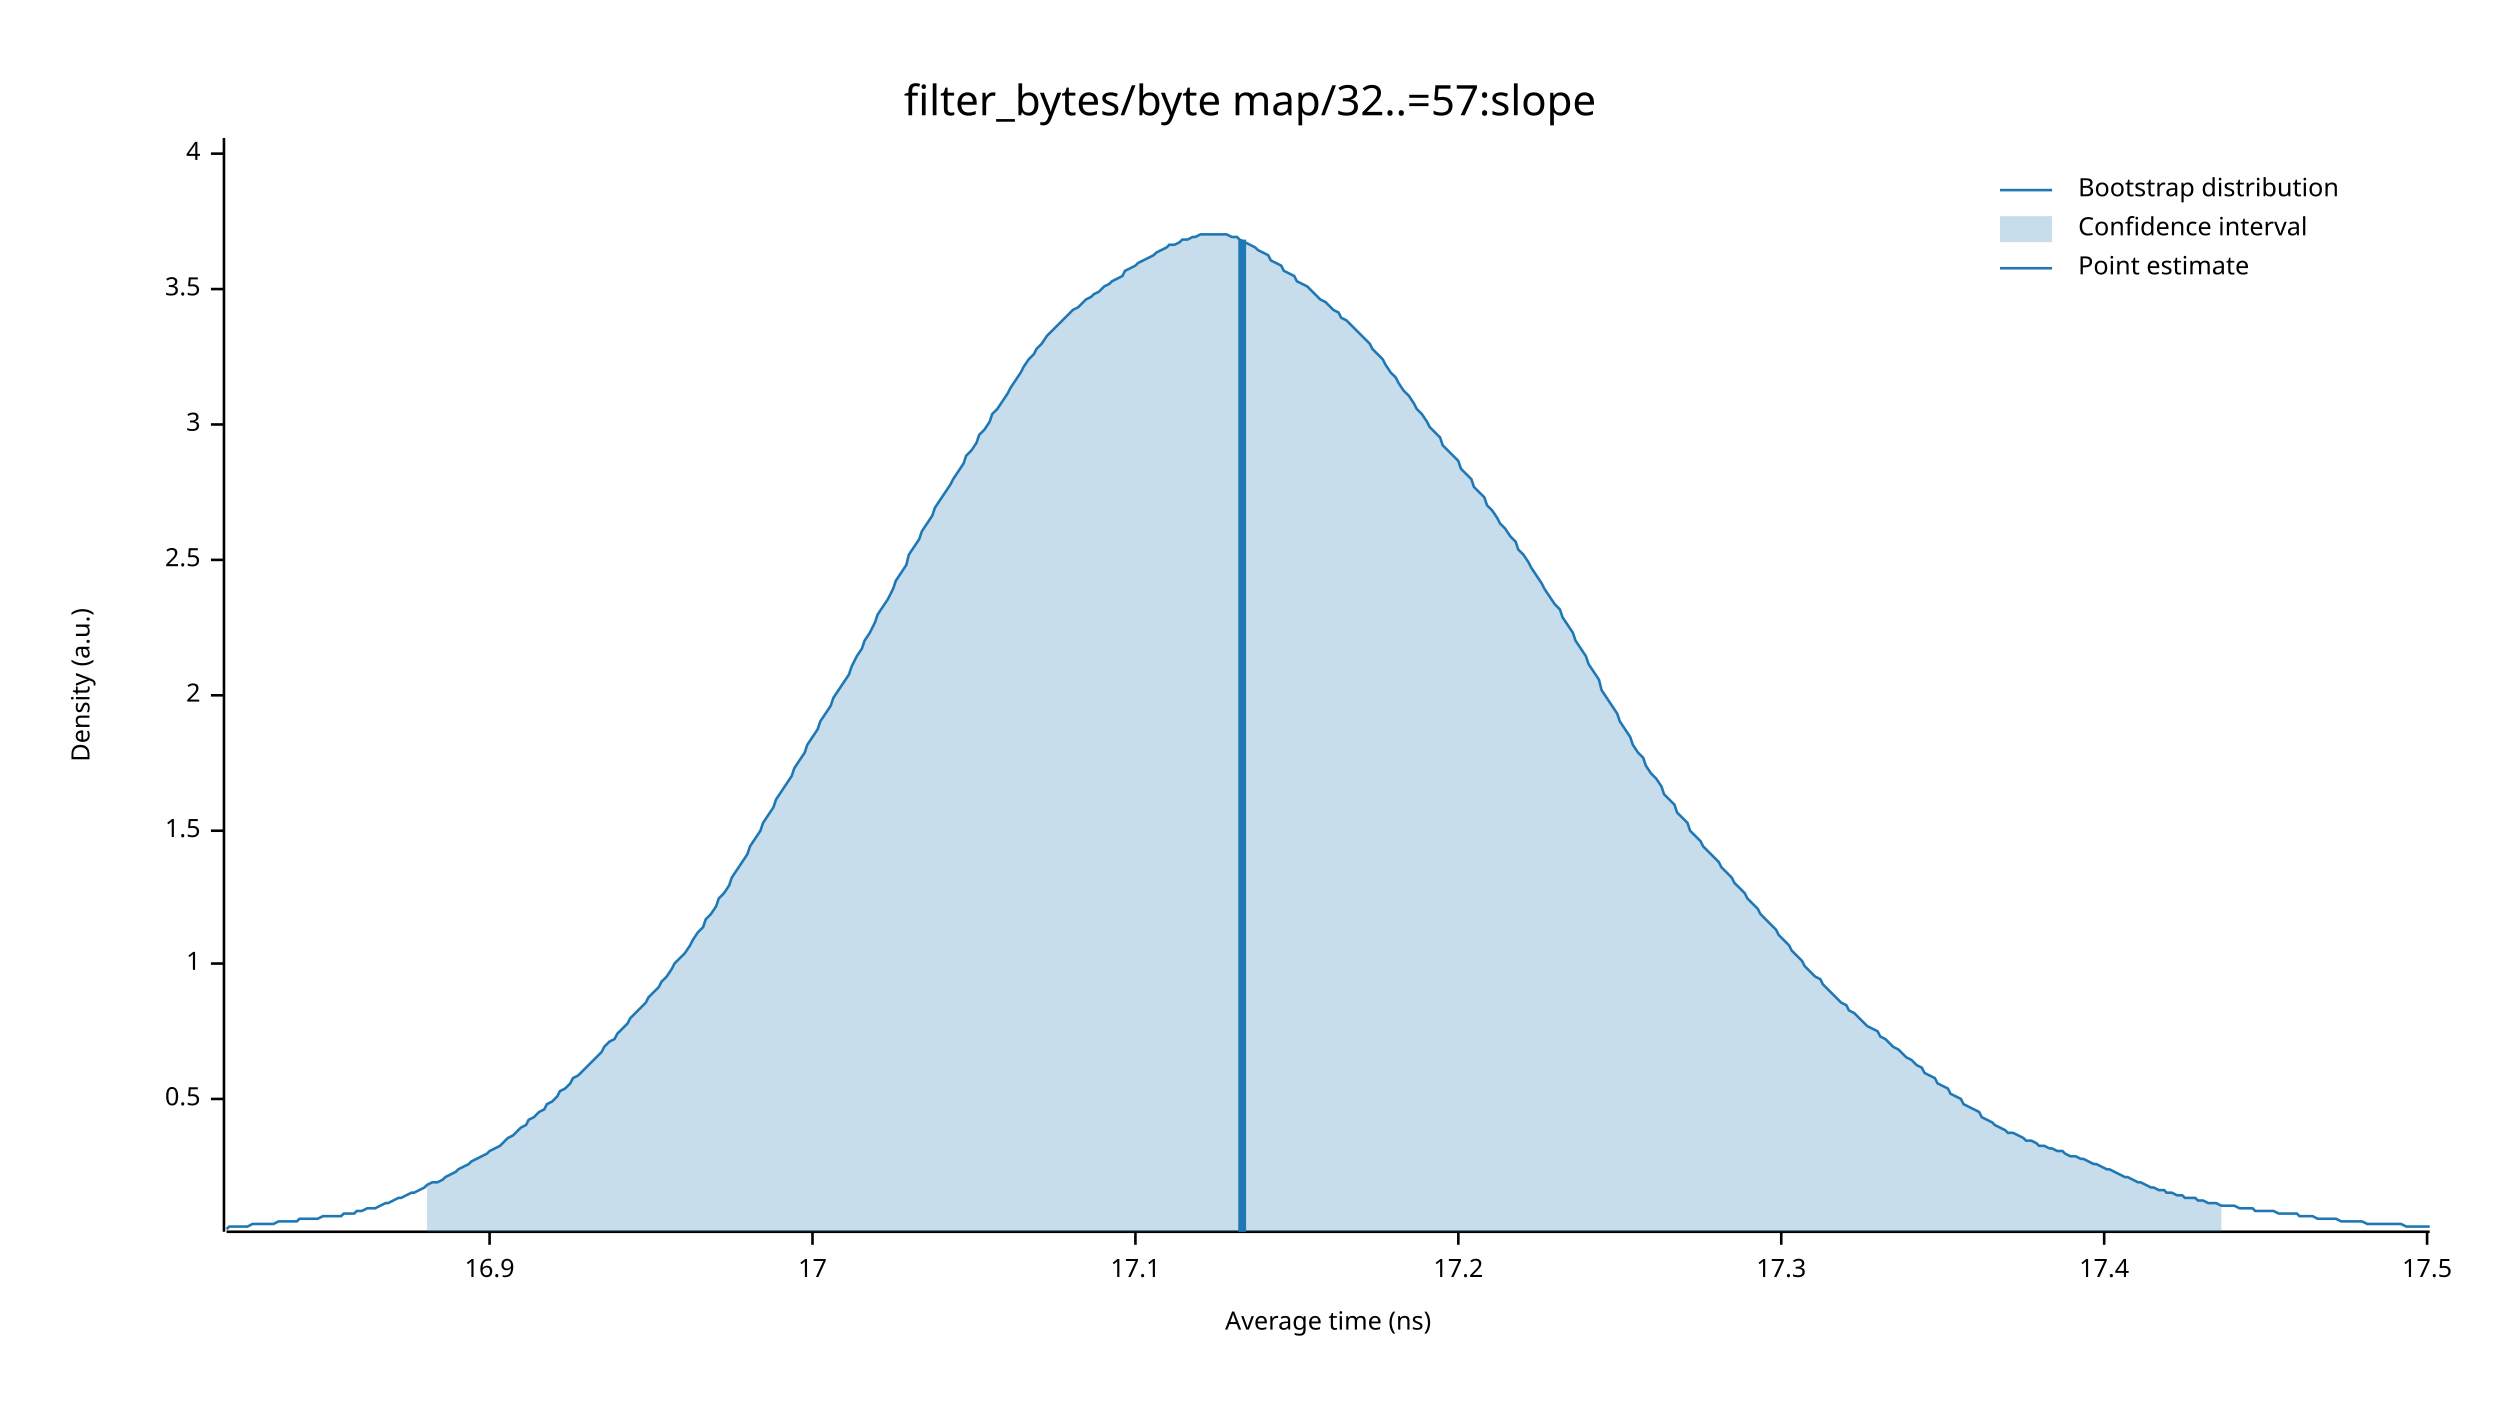
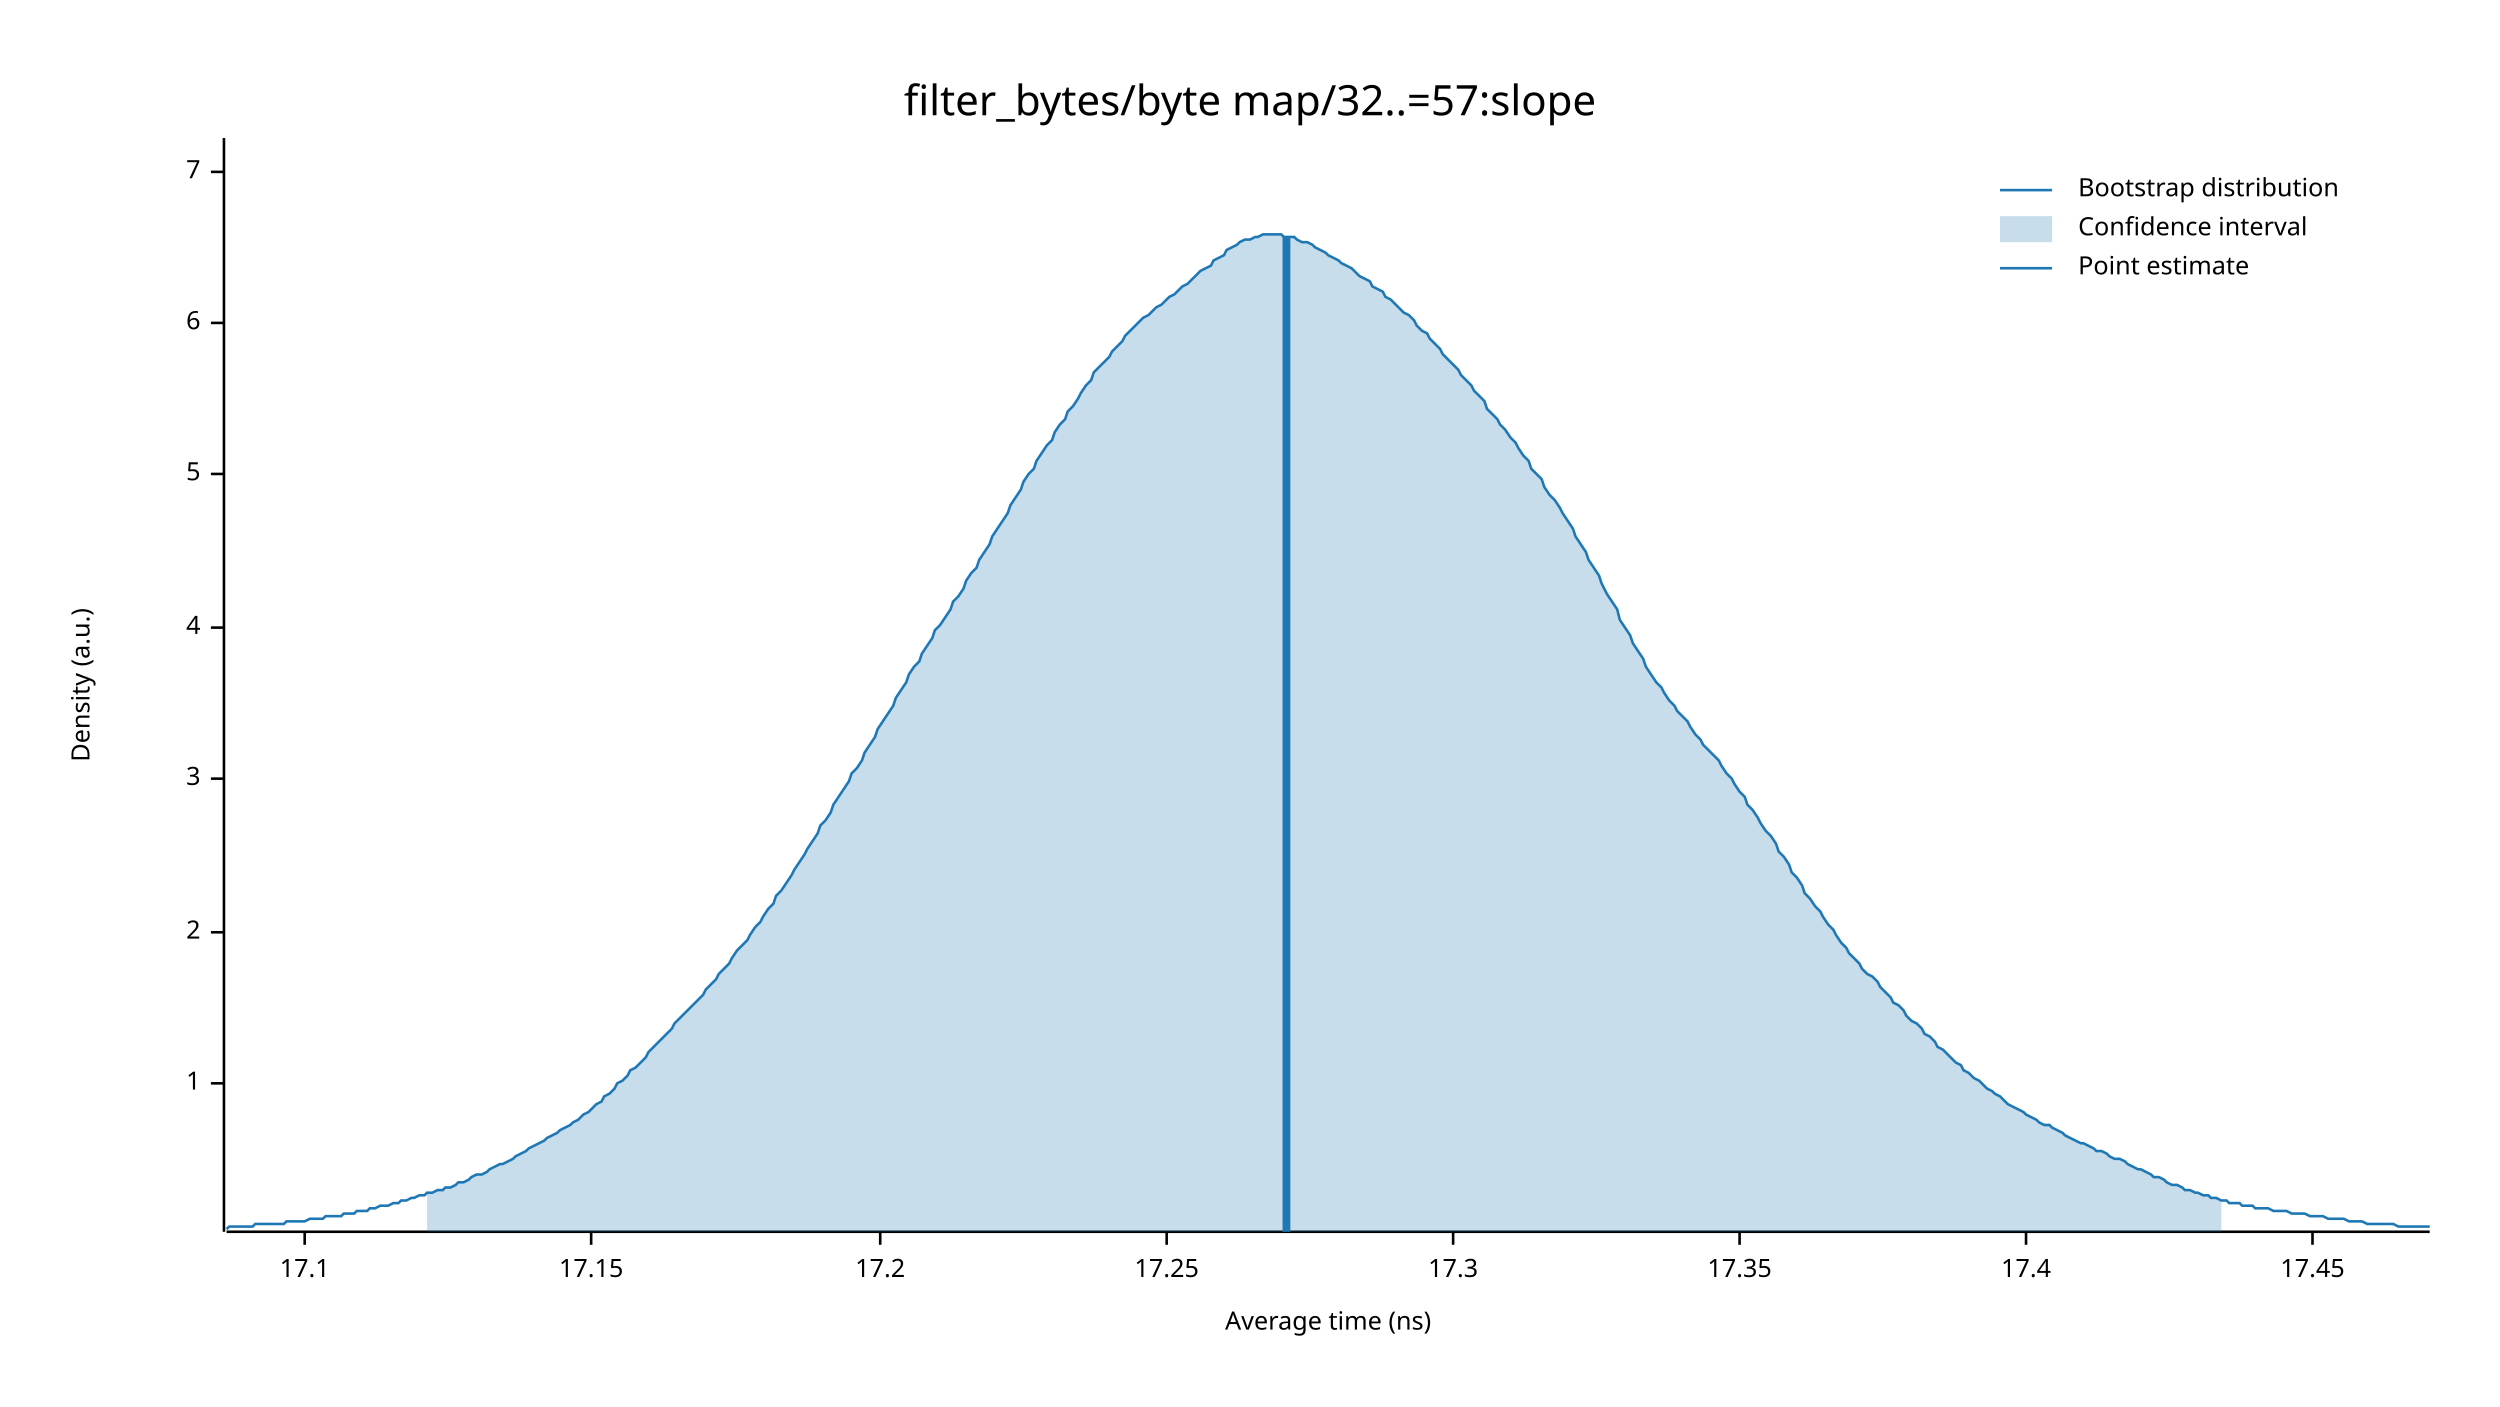
<svg xmlns="http://www.w3.org/2000/svg" width="960" height="540" viewBox="0 0 960 540">
  <text x="480" y="32" dy="0.76em" text-anchor="middle" font-family="sans-serif" font-size="16.129" opacity="1" fill="#000000">
filter_bytes/byte map/32..=57:slope
</text>
  <text x="27" y="263" dy="0.76em" text-anchor="middle" font-family="sans-serif" font-size="9.677" opacity="1" fill="#000000" transform="rotate(270, 27, 263)">
Density (a.u.)
</text>
  <text x="510" y="513" dy="-0.5ex" text-anchor="middle" font-family="sans-serif" font-size="9.677" opacity="1" fill="#000000">
Average time (ns)
</text>
  <polyline fill="none" opacity="1" stroke="#000000" stroke-width="1" points="86,53 86,473 " />
-   <text x="77" y="422" dy="0.5ex" text-anchor="end" font-family="sans-serif" font-size="9.677" opacity="1" fill="#000000">
- 0.5
- </text>
-   <polyline fill="none" opacity="1" stroke="#000000" stroke-width="1" points="81,422 86,422 " />
-   <text x="77" y="370" dy="0.5ex" text-anchor="end" font-family="sans-serif" font-size="9.677" opacity="1" fill="#000000">
+   <text x="77" y="416" dy="0.5ex" text-anchor="end" font-family="sans-serif" font-size="9.677" opacity="1" fill="#000000">
1
</text>
-   <polyline fill="none" opacity="1" stroke="#000000" stroke-width="1" points="81,370 86,370 " />
-   <text x="77" y="319" dy="0.5ex" text-anchor="end" font-family="sans-serif" font-size="9.677" opacity="1" fill="#000000">
- 1.5
- </text>
-   <polyline fill="none" opacity="1" stroke="#000000" stroke-width="1" points="81,319 86,319 " />
-   <text x="77" y="267" dy="0.5ex" text-anchor="end" font-family="sans-serif" font-size="9.677" opacity="1" fill="#000000">
+   <polyline fill="none" opacity="1" stroke="#000000" stroke-width="1" points="81,416 86,416 " />
+   <text x="77" y="358" dy="0.5ex" text-anchor="end" font-family="sans-serif" font-size="9.677" opacity="1" fill="#000000">
2
</text>
-   <polyline fill="none" opacity="1" stroke="#000000" stroke-width="1" points="81,267 86,267 " />
-   <text x="77" y="215" dy="0.5ex" text-anchor="end" font-family="sans-serif" font-size="9.677" opacity="1" fill="#000000">
- 2.5
- </text>
-   <polyline fill="none" opacity="1" stroke="#000000" stroke-width="1" points="81,215 86,215 " />
-   <text x="77" y="163" dy="0.5ex" text-anchor="end" font-family="sans-serif" font-size="9.677" opacity="1" fill="#000000">
+   <polyline fill="none" opacity="1" stroke="#000000" stroke-width="1" points="81,358 86,358 " />
+   <text x="77" y="299" dy="0.5ex" text-anchor="end" font-family="sans-serif" font-size="9.677" opacity="1" fill="#000000">
3
</text>
-   <polyline fill="none" opacity="1" stroke="#000000" stroke-width="1" points="81,163 86,163 " />
-   <text x="77" y="111" dy="0.5ex" text-anchor="end" font-family="sans-serif" font-size="9.677" opacity="1" fill="#000000">
- 3.5
- </text>
-   <polyline fill="none" opacity="1" stroke="#000000" stroke-width="1" points="81,111 86,111 " />
-   <text x="77" y="59" dy="0.5ex" text-anchor="end" font-family="sans-serif" font-size="9.677" opacity="1" fill="#000000">
+   <polyline fill="none" opacity="1" stroke="#000000" stroke-width="1" points="81,299 86,299 " />
+   <text x="77" y="241" dy="0.5ex" text-anchor="end" font-family="sans-serif" font-size="9.677" opacity="1" fill="#000000">
4
</text>
-   <polyline fill="none" opacity="1" stroke="#000000" stroke-width="1" points="81,59 86,59 " />
+   <polyline fill="none" opacity="1" stroke="#000000" stroke-width="1" points="81,241 86,241 " />
+   <text x="77" y="182" dy="0.5ex" text-anchor="end" font-family="sans-serif" font-size="9.677" opacity="1" fill="#000000">
+ 5
+ </text>
+   <polyline fill="none" opacity="1" stroke="#000000" stroke-width="1" points="81,182 86,182 " />
+   <text x="77" y="124" dy="0.5ex" text-anchor="end" font-family="sans-serif" font-size="9.677" opacity="1" fill="#000000">
+ 6
+ </text>
+   <polyline fill="none" opacity="1" stroke="#000000" stroke-width="1" points="81,124 86,124 " />
+   <text x="77" y="66" dy="0.5ex" text-anchor="end" font-family="sans-serif" font-size="9.677" opacity="1" fill="#000000">
+ 7
+ </text>
+   <polyline fill="none" opacity="1" stroke="#000000" stroke-width="1" points="81,66 86,66 " />
  <polyline fill="none" opacity="1" stroke="#000000" stroke-width="1" points="87,473 933,473 " />
-   <text x="188" y="483" dy="0.76em" text-anchor="middle" font-family="sans-serif" font-size="9.677" opacity="1" fill="#000000">
- 16.9
- </text>
-   <polyline fill="none" opacity="1" stroke="#000000" stroke-width="1" points="188,473 188,478 " />
-   <text x="312" y="483" dy="0.76em" text-anchor="middle" font-family="sans-serif" font-size="9.677" opacity="1" fill="#000000">
- 17
- </text>
-   <polyline fill="none" opacity="1" stroke="#000000" stroke-width="1" points="312,473 312,478 " />
-   <text x="436" y="483" dy="0.76em" text-anchor="middle" font-family="sans-serif" font-size="9.677" opacity="1" fill="#000000">
+   <text x="117" y="483" dy="0.76em" text-anchor="middle" font-family="sans-serif" font-size="9.677" opacity="1" fill="#000000">
17.1
</text>
-   <polyline fill="none" opacity="1" stroke="#000000" stroke-width="1" points="436,473 436,478 " />
-   <text x="560" y="483" dy="0.76em" text-anchor="middle" font-family="sans-serif" font-size="9.677" opacity="1" fill="#000000">
+   <polyline fill="none" opacity="1" stroke="#000000" stroke-width="1" points="117,473 117,478 " />
+   <text x="227" y="483" dy="0.76em" text-anchor="middle" font-family="sans-serif" font-size="9.677" opacity="1" fill="#000000">
+ 17.15
+ </text>
+   <polyline fill="none" opacity="1" stroke="#000000" stroke-width="1" points="227,473 227,478 " />
+   <text x="338" y="483" dy="0.76em" text-anchor="middle" font-family="sans-serif" font-size="9.677" opacity="1" fill="#000000">
17.2
</text>
-   <polyline fill="none" opacity="1" stroke="#000000" stroke-width="1" points="560,473 560,478 " />
-   <text x="684" y="483" dy="0.76em" text-anchor="middle" font-family="sans-serif" font-size="9.677" opacity="1" fill="#000000">
+   <polyline fill="none" opacity="1" stroke="#000000" stroke-width="1" points="338,473 338,478 " />
+   <text x="448" y="483" dy="0.76em" text-anchor="middle" font-family="sans-serif" font-size="9.677" opacity="1" fill="#000000">
+ 17.25
+ </text>
+   <polyline fill="none" opacity="1" stroke="#000000" stroke-width="1" points="448,473 448,478 " />
+   <text x="558" y="483" dy="0.76em" text-anchor="middle" font-family="sans-serif" font-size="9.677" opacity="1" fill="#000000">
17.3
</text>
-   <polyline fill="none" opacity="1" stroke="#000000" stroke-width="1" points="684,473 684,478 " />
-   <text x="808" y="483" dy="0.76em" text-anchor="middle" font-family="sans-serif" font-size="9.677" opacity="1" fill="#000000">
+   <polyline fill="none" opacity="1" stroke="#000000" stroke-width="1" points="558,473 558,478 " />
+   <text x="668" y="483" dy="0.76em" text-anchor="middle" font-family="sans-serif" font-size="9.677" opacity="1" fill="#000000">
+ 17.35
+ </text>
+   <polyline fill="none" opacity="1" stroke="#000000" stroke-width="1" points="668,473 668,478 " />
+   <text x="778" y="483" dy="0.76em" text-anchor="middle" font-family="sans-serif" font-size="9.677" opacity="1" fill="#000000">
17.4
</text>
-   <polyline fill="none" opacity="1" stroke="#000000" stroke-width="1" points="808,473 808,478 " />
-   <text x="932" y="483" dy="0.76em" text-anchor="middle" font-family="sans-serif" font-size="9.677" opacity="1" fill="#000000">
- 17.5
+   <polyline fill="none" opacity="1" stroke="#000000" stroke-width="1" points="778,473 778,478 " />
+   <text x="888" y="483" dy="0.76em" text-anchor="middle" font-family="sans-serif" font-size="9.677" opacity="1" fill="#000000">
+ 17.45
</text>
-   <polyline fill="none" opacity="1" stroke="#000000" stroke-width="1" points="932,473 932,478 " />
-   <polyline fill="none" opacity="1" stroke="#1F78B4" stroke-width="1" points="87,472 88,471 90,471 92,471 93,471 95,471 97,470 98,470 100,470 102,470 103,470 105,470 107,469 109,469 110,469 112,469 114,469 115,468 117,468 119,468 120,468 122,468 124,467 125,467 127,467 129,467 131,467 132,466 134,466 136,466 137,465 139,465 141,464 142,464 144,464 146,463 148,462 149,462 151,461 153,460 154,460 156,459 158,458 159,458 161,457 163,456 164,455 166,454 168,454 170,453 171,452 173,451 175,450 176,449 178,448 180,447 181,446 183,445 185,444 187,443 188,442 190,441 192,440 193,439 195,437 197,436 198,435 200,433 202,432 203,430 205,429 207,427 209,426 210,424 212,423 214,421 215,419 217,418 219,416 220,414 222,413 224,411 226,409 227,408 229,406 231,404 232,402 234,400 236,399 237,397 239,395 241,393 242,391 244,389 246,387 248,385 249,383 251,381 253,379 254,377 256,375 258,372 259,370 261,368 263,366 265,363 266,361 268,358 270,356 271,353 273,351 275,348 276,345 278,343 280,340 281,337 283,334 285,331 287,328 288,325 290,322 292,319 293,316 295,313 297,310 298,307 300,304 302,301 304,298 305,295 307,292 309,289 310,286 312,283 314,280 315,277 317,274 319,271 320,268 322,265 324,262 326,259 327,256 329,252 331,249 332,246 334,243 336,239 337,236 339,233 341,230 343,226 344,223 346,220 348,217 349,213 351,210 353,207 354,204 356,201 358,198 359,195 361,192 363,189 365,186 366,184 368,181 370,178 371,175 373,173 375,170 376,167 378,165 380,162 381,159 383,157 385,154 387,151 388,149 390,146 392,143 393,141 395,138 397,136 398,134 400,132 402,129 404,127 405,126 407,124 409,122 410,121 412,119 414,118 415,117 417,115 419,114 420,113 422,112 424,110 426,109 427,108 429,107 431,106 432,104 434,103 436,102 437,101 439,100 441,99 443,98 444,97 446,96 448,95 449,94 451,94 453,93 454,92 456,92 458,91 459,91 461,90 463,90 465,90 466,90 468,90 470,90 471,90 473,91 475,91 476,92 478,93 480,94 482,95 483,96 485,97 487,98 488,100 490,101 492,102 493,104 495,105 497,106 498,108 500,109 502,110 504,112 505,113 507,115 509,116 510,117 512,119 514,120 515,122 517,123 519,125 521,127 522,128 524,130 526,132 527,134 529,136 531,138 532,140 534,143 536,145 537,147 539,150 541,152 543,155 544,157 546,159 548,162 549,164 551,166 553,168 554,171 556,173 558,175 560,177 561,180 563,182 565,184 566,187 568,189 570,191 571,194 573,196 575,199 576,201 578,203 580,206 582,208 583,211 585,213 587,216 588,218 590,221 592,224 593,226 595,229 597,232 599,234 600,237 602,240 604,243 605,246 607,249 609,252 610,255 612,258 614,261 615,265 617,268 619,271 621,274 622,277 624,280 626,283 627,286 629,289 631,291 632,294 634,297 636,299 638,302 639,305 641,307 643,309 644,312 646,314 648,316 649,319 651,321 653,323 654,325 656,327 658,329 660,331 661,333 663,335 665,337 666,339 668,341 670,343 671,345 673,347 675,349 676,351 678,353 680,355 682,357 683,359 685,361 687,363 688,365 690,367 692,369 693,371 695,373 697,375 699,376 700,378 702,380 704,382 705,383 707,385 709,386 710,388 712,389 714,391 715,392 717,394 719,395 721,396 722,398 724,399 726,401 727,402 729,403 731,405 732,406 734,407 736,409 738,410 739,412 741,413 743,414 744,416 746,417 748,418 749,420 751,421 753,422 754,424 756,425 758,426 760,427 761,429 763,430 765,431 766,432 768,433 770,434 771,435 773,435 775,436 777,437 778,438 780,438 782,439 783,440 785,440 787,441 788,441 790,442 792,442 793,443 795,444 797,444 799,445 800,445 802,446 804,447 805,447 807,448 809,449 810,449 812,450 814,451 816,452 817,452 819,453 821,454 822,454 824,455 826,456 827,456 829,457 831,457 832,458 834,458 836,459 838,459 839,460 841,460 843,460 844,461 846,461 848,462 849,462 851,462 853,463 855,463 856,463 858,463 860,464 861,464 863,464 865,464 866,465 868,465 870,465 871,465 873,465 875,466 877,466 878,466 880,466 882,466 883,467 885,467 887,467 888,467 890,468 892,468 894,468 895,468 897,468 899,469 900,469 902,469 904,469 905,469 907,469 909,470 910,470 912,470 914,470 916,470 917,470 919,470 921,470 922,470 924,471 926,471 927,471 929,471 931,471 933,471 " />
-   <polygon opacity="0.25" fill="#1F78B4" points="164,455 166,454 168,454 170,453 171,452 173,451 175,450 176,449 178,448 180,447 181,446 183,445 185,444 187,443 188,442 190,441 192,440 193,439 195,437 197,436 198,435 200,433 202,432 203,430 205,429 207,427 209,426 210,424 212,423 214,421 215,419 217,418 219,416 220,414 222,413 224,411 226,409 227,408 229,406 231,404 232,402 234,400 236,399 237,397 239,395 241,393 242,391 244,389 246,387 248,385 249,383 251,381 253,379 254,377 256,375 258,372 259,370 261,368 263,366 265,363 266,361 268,358 270,356 271,353 273,351 275,348 276,345 278,343 280,340 281,337 283,334 285,331 287,328 288,325 290,322 292,319 293,316 295,313 297,310 298,307 300,304 302,301 304,298 305,295 307,292 309,289 310,286 312,283 314,280 315,277 317,274 319,271 320,268 322,265 324,262 326,259 327,256 329,252 331,249 332,246 334,243 336,239 337,236 339,233 341,230 343,226 344,223 346,220 348,217 349,213 351,210 353,207 354,204 356,201 358,198 359,195 361,192 363,189 365,186 366,184 368,181 370,178 371,175 373,173 375,170 376,167 378,165 380,162 381,159 383,157 385,154 387,151 388,149 390,146 392,143 393,141 395,138 397,136 398,134 400,132 402,129 404,127 405,126 407,124 409,122 410,121 412,119 414,118 415,117 417,115 419,114 420,113 422,112 424,110 426,109 427,108 429,107 431,106 432,104 434,103 436,102 437,101 439,100 441,99 443,98 444,97 446,96 448,95 449,94 451,94 453,93 454,92 456,92 458,91 459,91 461,90 463,90 465,90 466,90 468,90 470,90 471,90 473,91 475,91 476,92 478,93 480,94 482,95 483,96 485,97 487,98 488,100 490,101 492,102 493,104 495,105 497,106 498,108 500,109 502,110 504,112 505,113 507,115 509,116 510,117 512,119 514,120 515,122 517,123 519,125 521,127 522,128 524,130 526,132 527,134 529,136 531,138 532,140 534,143 536,145 537,147 539,150 541,152 543,155 544,157 546,159 548,162 549,164 551,166 553,168 554,171 556,173 558,175 560,177 561,180 563,182 565,184 566,187 568,189 570,191 571,194 573,196 575,199 576,201 578,203 580,206 582,208 583,211 585,213 587,216 588,218 590,221 592,224 593,226 595,229 597,232 599,234 600,237 602,240 604,243 605,246 607,249 609,252 610,255 612,258 614,261 615,265 617,268 619,271 621,274 622,277 624,280 626,283 627,286 629,289 631,291 632,294 634,297 636,299 638,302 639,305 641,307 643,309 644,312 646,314 648,316 649,319 651,321 653,323 654,325 656,327 658,329 660,331 661,333 663,335 665,337 666,339 668,341 670,343 671,345 673,347 675,349 676,351 678,353 680,355 682,357 683,359 685,361 687,363 688,365 690,367 692,369 693,371 695,373 697,375 699,376 700,378 702,380 704,382 705,383 707,385 709,386 710,388 712,389 714,391 715,392 717,394 719,395 721,396 722,398 724,399 726,401 727,402 729,403 731,405 732,406 734,407 736,409 738,410 739,412 741,413 743,414 744,416 746,417 748,418 749,420 751,421 753,422 754,424 756,425 758,426 760,427 761,429 763,430 765,431 766,432 768,433 770,434 771,435 773,435 775,436 777,437 778,438 780,438 782,439 783,440 785,440 787,441 788,441 790,442 792,442 793,443 795,444 797,444 799,445 800,445 802,446 804,447 805,447 807,448 809,449 810,449 812,450 814,451 816,452 817,452 819,453 821,454 822,454 824,455 826,456 827,456 829,457 831,457 832,458 834,458 836,459 838,459 839,460 841,460 843,460 844,461 846,461 848,462 849,462 851,462 853,463 853,473 164,473 " />
-   <polyline fill="none" opacity="1" stroke="#1F78B4" stroke-width="3" points="477,473 477,92 " />
+   <polyline fill="none" opacity="1" stroke="#000000" stroke-width="1" points="888,473 888,478 " />
+   <polyline fill="none" opacity="1" stroke="#1F78B4" stroke-width="1" points="87,472 88,471 90,471 92,471 93,471 95,471 97,471 98,470 100,470 102,470 103,470 105,470 107,470 109,470 110,469 112,469 114,469 115,469 117,469 119,468 120,468 122,468 124,468 125,467 127,467 129,467 131,467 132,466 134,466 136,466 137,465 139,465 141,465 142,464 144,464 146,463 148,463 149,463 151,462 153,462 154,461 156,461 158,460 159,460 161,459 163,459 164,458 166,458 168,457 170,457 171,456 173,456 175,455 176,454 178,454 180,453 181,452 183,451 185,451 187,450 188,449 190,448 192,447 193,447 195,446 197,445 198,444 200,443 202,442 203,441 205,440 207,439 209,438 210,437 212,436 214,435 215,434 217,433 219,432 220,431 222,430 224,428 226,427 227,426 229,424 231,423 232,421 234,420 236,418 237,416 239,415 241,413 242,411 244,410 246,408 248,406 249,404 251,402 253,400 254,399 256,397 258,395 259,393 261,391 263,389 265,387 266,386 268,384 270,382 271,380 273,378 275,376 276,374 278,372 280,370 281,368 283,365 285,363 287,361 288,359 290,356 292,354 293,352 295,349 297,347 298,344 300,342 302,339 304,336 305,334 307,331 309,328 310,326 312,323 314,320 315,317 317,315 319,312 320,309 322,306 324,303 326,300 327,297 329,295 331,292 332,289 334,286 336,283 337,280 339,277 341,274 343,271 344,268 346,265 348,262 349,259 351,256 353,254 354,251 356,248 358,245 359,242 361,240 363,237 365,234 366,231 368,229 370,226 371,223 373,220 375,218 376,215 378,212 380,209 381,206 383,203 385,200 387,197 388,194 390,191 392,188 393,185 395,182 397,180 398,177 400,174 402,171 404,169 405,166 407,163 409,161 410,158 412,156 414,153 415,151 417,148 419,146 420,143 422,141 424,139 426,137 427,135 429,133 431,131 432,129 434,127 436,125 437,124 439,122 441,121 443,119 444,118 446,117 448,115 449,114 451,113 453,111 454,110 456,109 458,107 459,106 461,104 463,103 465,102 466,100 468,99 470,98 471,96 473,95 475,94 476,93 478,92 480,92 482,91 483,91 485,90 487,90 488,90 490,90 492,90 493,91 495,91 497,91 498,92 500,93 502,93 504,94 505,95 507,96 509,97 510,98 512,99 514,100 515,101 517,102 519,103 521,105 522,106 524,107 526,108 527,110 529,111 531,112 532,114 534,115 536,117 537,118 539,120 541,121 543,123 544,125 546,127 548,128 549,130 551,132 553,134 554,136 556,138 558,140 560,142 561,144 563,146 565,148 566,150 568,152 570,154 571,157 573,159 575,161 576,163 578,165 580,168 582,170 583,172 585,175 587,177 588,180 590,182 592,184 593,187 595,190 597,192 599,195 600,197 602,200 604,203 605,206 607,209 609,212 610,215 612,218 614,221 615,224 617,228 619,231 621,234 622,238 624,241 626,244 627,247 629,250 631,253 632,256 634,259 636,262 638,264 639,266 641,269 643,271 644,273 646,275 648,277 649,279 651,282 653,284 654,286 656,288 658,290 660,292 661,294 663,297 665,299 666,301 668,304 670,306 671,309 673,311 675,314 676,316 678,319 680,321 682,324 683,327 685,329 687,332 688,335 690,337 692,340 693,343 695,345 697,348 699,350 700,352 702,355 704,357 705,359 707,362 709,364 710,366 712,368 714,370 715,372 717,374 719,375 721,377 722,379 724,381 726,383 727,385 729,386 731,388 732,390 734,392 736,393 738,395 739,397 741,398 743,400 744,402 746,403 748,405 749,406 751,408 753,409 754,411 756,412 758,414 760,415 761,416 763,418 765,419 766,420 768,421 770,423 771,424 773,425 775,426 777,427 778,428 780,429 782,430 783,431 785,432 787,432 788,433 790,434 792,435 793,436 795,437 797,438 799,439 800,439 802,440 804,441 805,442 807,442 809,443 810,444 812,445 814,445 816,446 817,447 819,448 821,449 822,449 824,450 826,451 827,452 829,452 831,453 832,454 834,455 836,455 838,456 839,457 841,457 843,458 844,458 846,459 848,459 849,460 851,460 853,461 855,461 856,462 858,462 860,462 861,463 863,463 865,463 866,464 868,464 870,464 871,464 873,465 875,465 877,465 878,465 880,466 882,466 883,466 885,466 887,467 888,467 890,467 892,467 894,468 895,468 897,468 899,468 900,468 902,469 904,469 905,469 907,469 909,470 910,470 912,470 914,470 916,470 917,470 919,470 921,471 922,471 924,471 926,471 927,471 929,471 931,471 933,471 " />
+   <polygon opacity="0.25" fill="#1F78B4" points="164,458 166,458 168,457 170,457 171,456 173,456 175,455 176,454 178,454 180,453 181,452 183,451 185,451 187,450 188,449 190,448 192,447 193,447 195,446 197,445 198,444 200,443 202,442 203,441 205,440 207,439 209,438 210,437 212,436 214,435 215,434 217,433 219,432 220,431 222,430 224,428 226,427 227,426 229,424 231,423 232,421 234,420 236,418 237,416 239,415 241,413 242,411 244,410 246,408 248,406 249,404 251,402 253,400 254,399 256,397 258,395 259,393 261,391 263,389 265,387 266,386 268,384 270,382 271,380 273,378 275,376 276,374 278,372 280,370 281,368 283,365 285,363 287,361 288,359 290,356 292,354 293,352 295,349 297,347 298,344 300,342 302,339 304,336 305,334 307,331 309,328 310,326 312,323 314,320 315,317 317,315 319,312 320,309 322,306 324,303 326,300 327,297 329,295 331,292 332,289 334,286 336,283 337,280 339,277 341,274 343,271 344,268 346,265 348,262 349,259 351,256 353,254 354,251 356,248 358,245 359,242 361,240 363,237 365,234 366,231 368,229 370,226 371,223 373,220 375,218 376,215 378,212 380,209 381,206 383,203 385,200 387,197 388,194 390,191 392,188 393,185 395,182 397,180 398,177 400,174 402,171 404,169 405,166 407,163 409,161 410,158 412,156 414,153 415,151 417,148 419,146 420,143 422,141 424,139 426,137 427,135 429,133 431,131 432,129 434,127 436,125 437,124 439,122 441,121 443,119 444,118 446,117 448,115 449,114 451,113 453,111 454,110 456,109 458,107 459,106 461,104 463,103 465,102 466,100 468,99 470,98 471,96 473,95 475,94 476,93 478,92 480,92 482,91 483,91 485,90 487,90 488,90 490,90 492,90 493,91 495,91 497,91 498,92 500,93 502,93 504,94 505,95 507,96 509,97 510,98 512,99 514,100 515,101 517,102 519,103 521,105 522,106 524,107 526,108 527,110 529,111 531,112 532,114 534,115 536,117 537,118 539,120 541,121 543,123 544,125 546,127 548,128 549,130 551,132 553,134 554,136 556,138 558,140 560,142 561,144 563,146 565,148 566,150 568,152 570,154 571,157 573,159 575,161 576,163 578,165 580,168 582,170 583,172 585,175 587,177 588,180 590,182 592,184 593,187 595,190 597,192 599,195 600,197 602,200 604,203 605,206 607,209 609,212 610,215 612,218 614,221 615,224 617,228 619,231 621,234 622,238 624,241 626,244 627,247 629,250 631,253 632,256 634,259 636,262 638,264 639,266 641,269 643,271 644,273 646,275 648,277 649,279 651,282 653,284 654,286 656,288 658,290 660,292 661,294 663,297 665,299 666,301 668,304 670,306 671,309 673,311 675,314 676,316 678,319 680,321 682,324 683,327 685,329 687,332 688,335 690,337 692,340 693,343 695,345 697,348 699,350 700,352 702,355 704,357 705,359 707,362 709,364 710,366 712,368 714,370 715,372 717,374 719,375 721,377 722,379 724,381 726,383 727,385 729,386 731,388 732,390 734,392 736,393 738,395 739,397 741,398 743,400 744,402 746,403 748,405 749,406 751,408 753,409 754,411 756,412 758,414 760,415 761,416 763,418 765,419 766,420 768,421 770,423 771,424 773,425 775,426 777,427 778,428 780,429 782,430 783,431 785,432 787,432 788,433 790,434 792,435 793,436 795,437 797,438 799,439 800,439 802,440 804,441 805,442 807,442 809,443 810,444 812,445 814,445 816,446 817,447 819,448 821,449 822,449 824,450 826,451 827,452 829,452 831,453 832,454 834,455 836,455 838,456 839,457 841,457 843,458 844,458 846,459 848,459 849,460 851,460 853,461 853,473 164,473 " />
+   <polyline fill="none" opacity="1" stroke="#1F78B4" stroke-width="3" points="494,473 494,91 " />
  <text x="798" y="68" dy="0.76em" text-anchor="start" font-family="sans-serif" font-size="9.677" opacity="1" fill="#000000">
Bootstrap distribution
</text>
  <text x="798" y="83" dy="0.76em" text-anchor="start" font-family="sans-serif" font-size="9.677" opacity="1" fill="#000000">
Confidence interval
</text>
  <text x="798" y="98" dy="0.76em" text-anchor="start" font-family="sans-serif" font-size="9.677" opacity="1" fill="#000000">
Point estimate
</text>
  <polyline fill="none" opacity="1" stroke="#1F78B4" stroke-width="1" points="768,73 788,73 " />
  <rect x="768" y="83" width="20" height="10" opacity="0.25" fill="#1F78B4" stroke="none" />
  <polyline fill="none" opacity="1" stroke="#1F78B4" stroke-width="1" points="768,103 788,103 " />
</svg>
